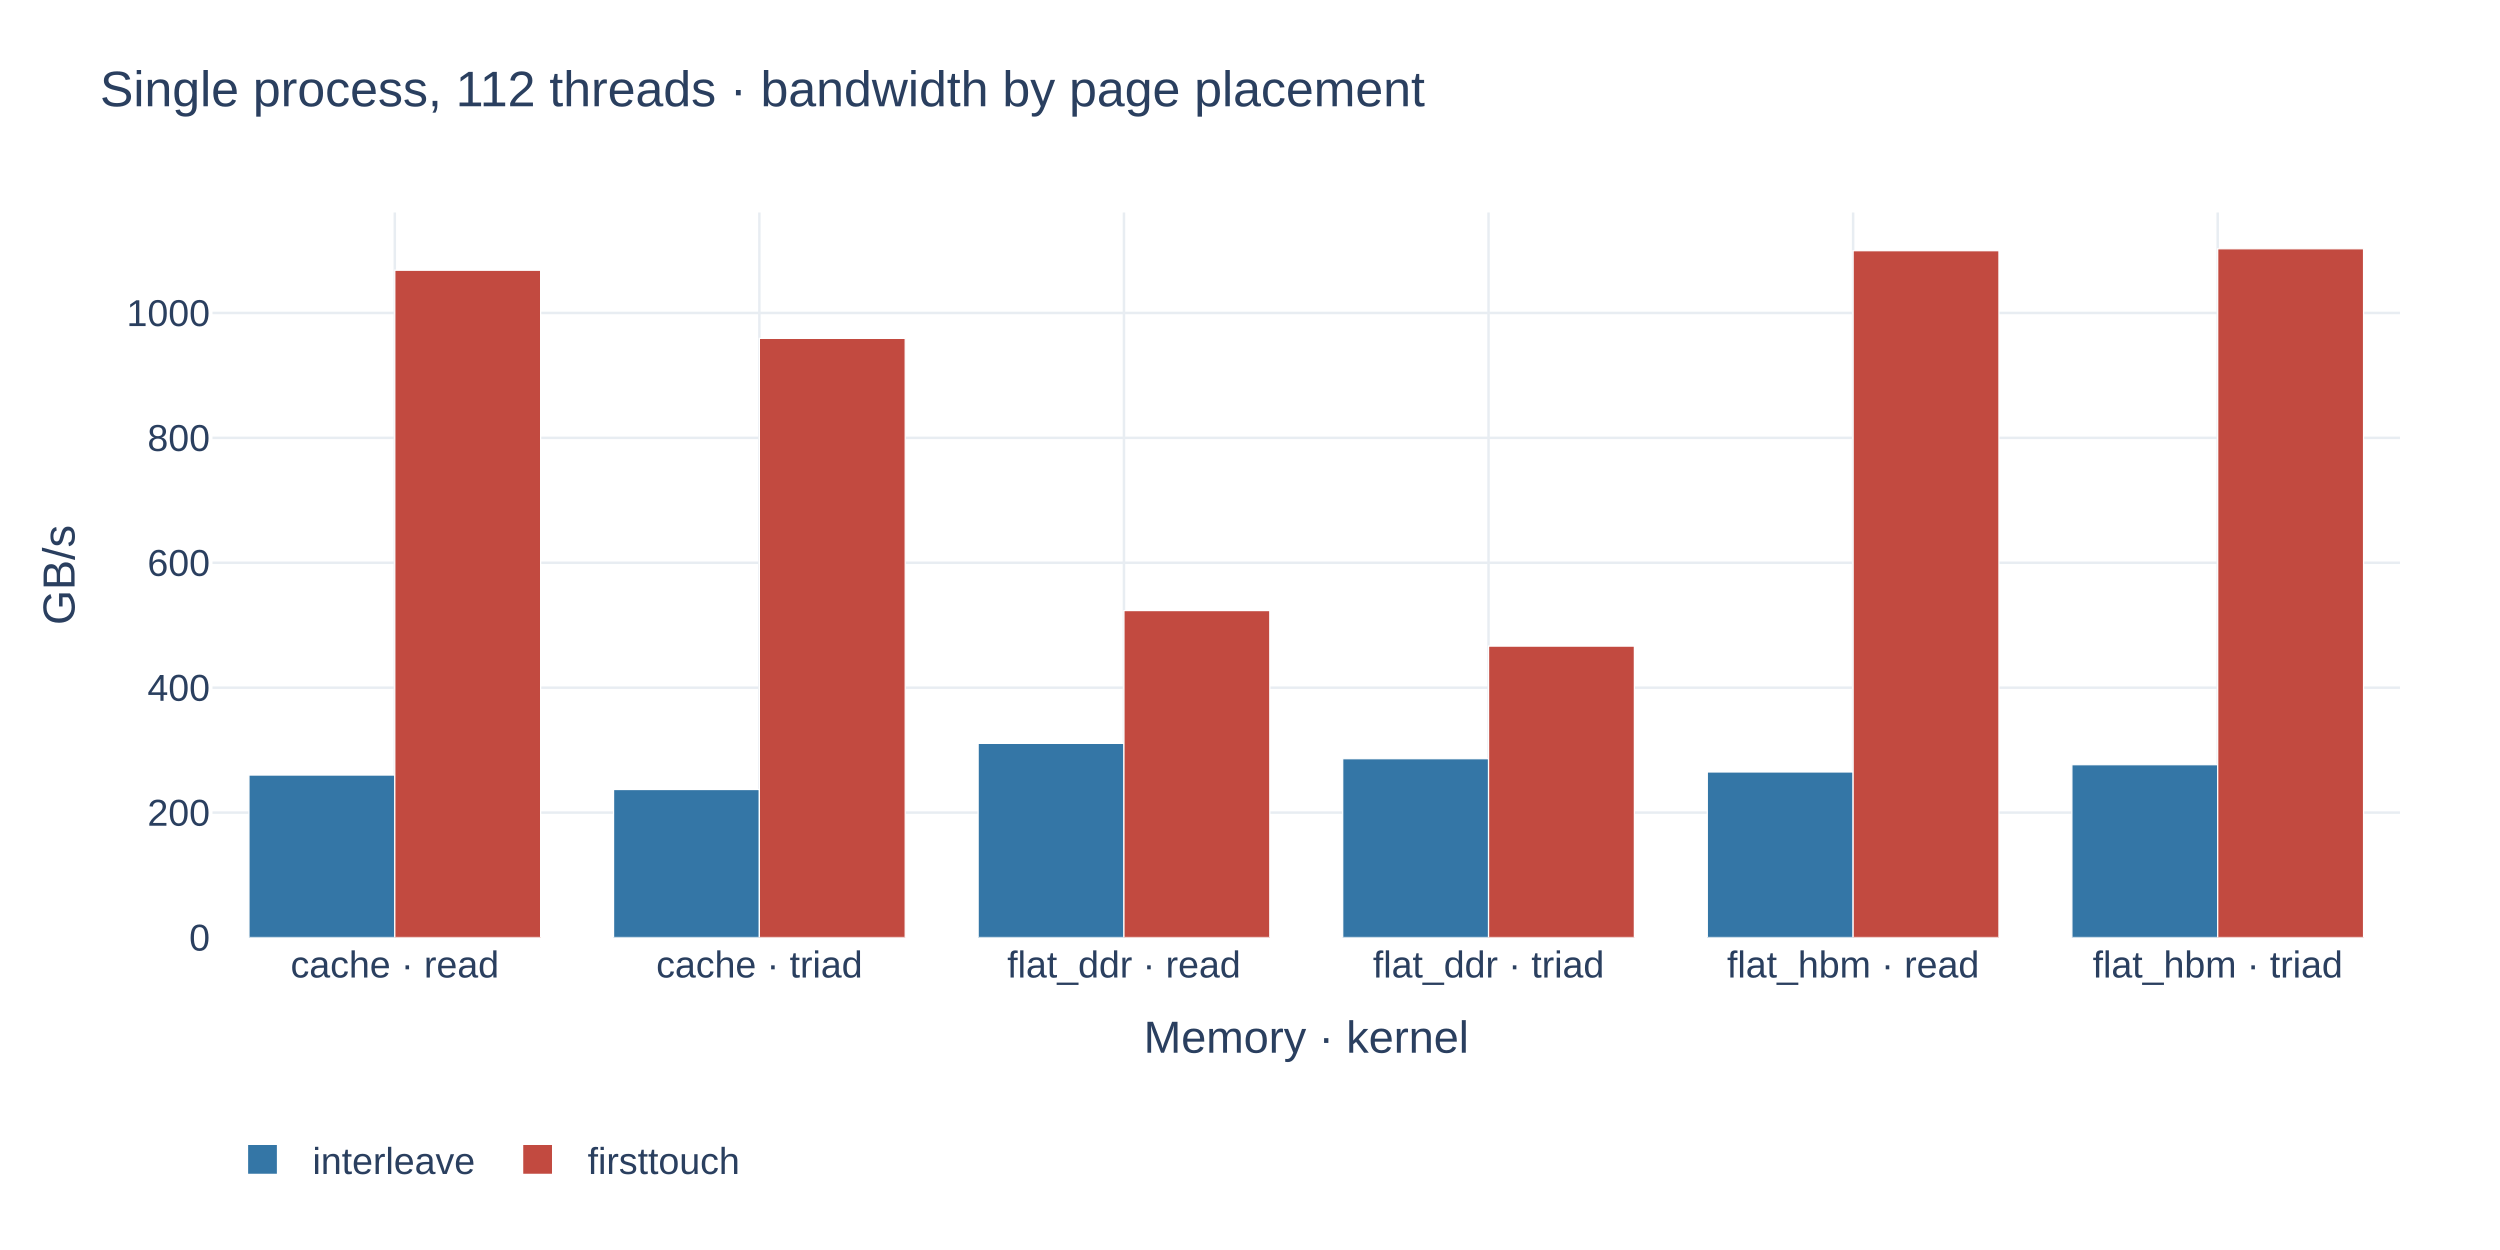
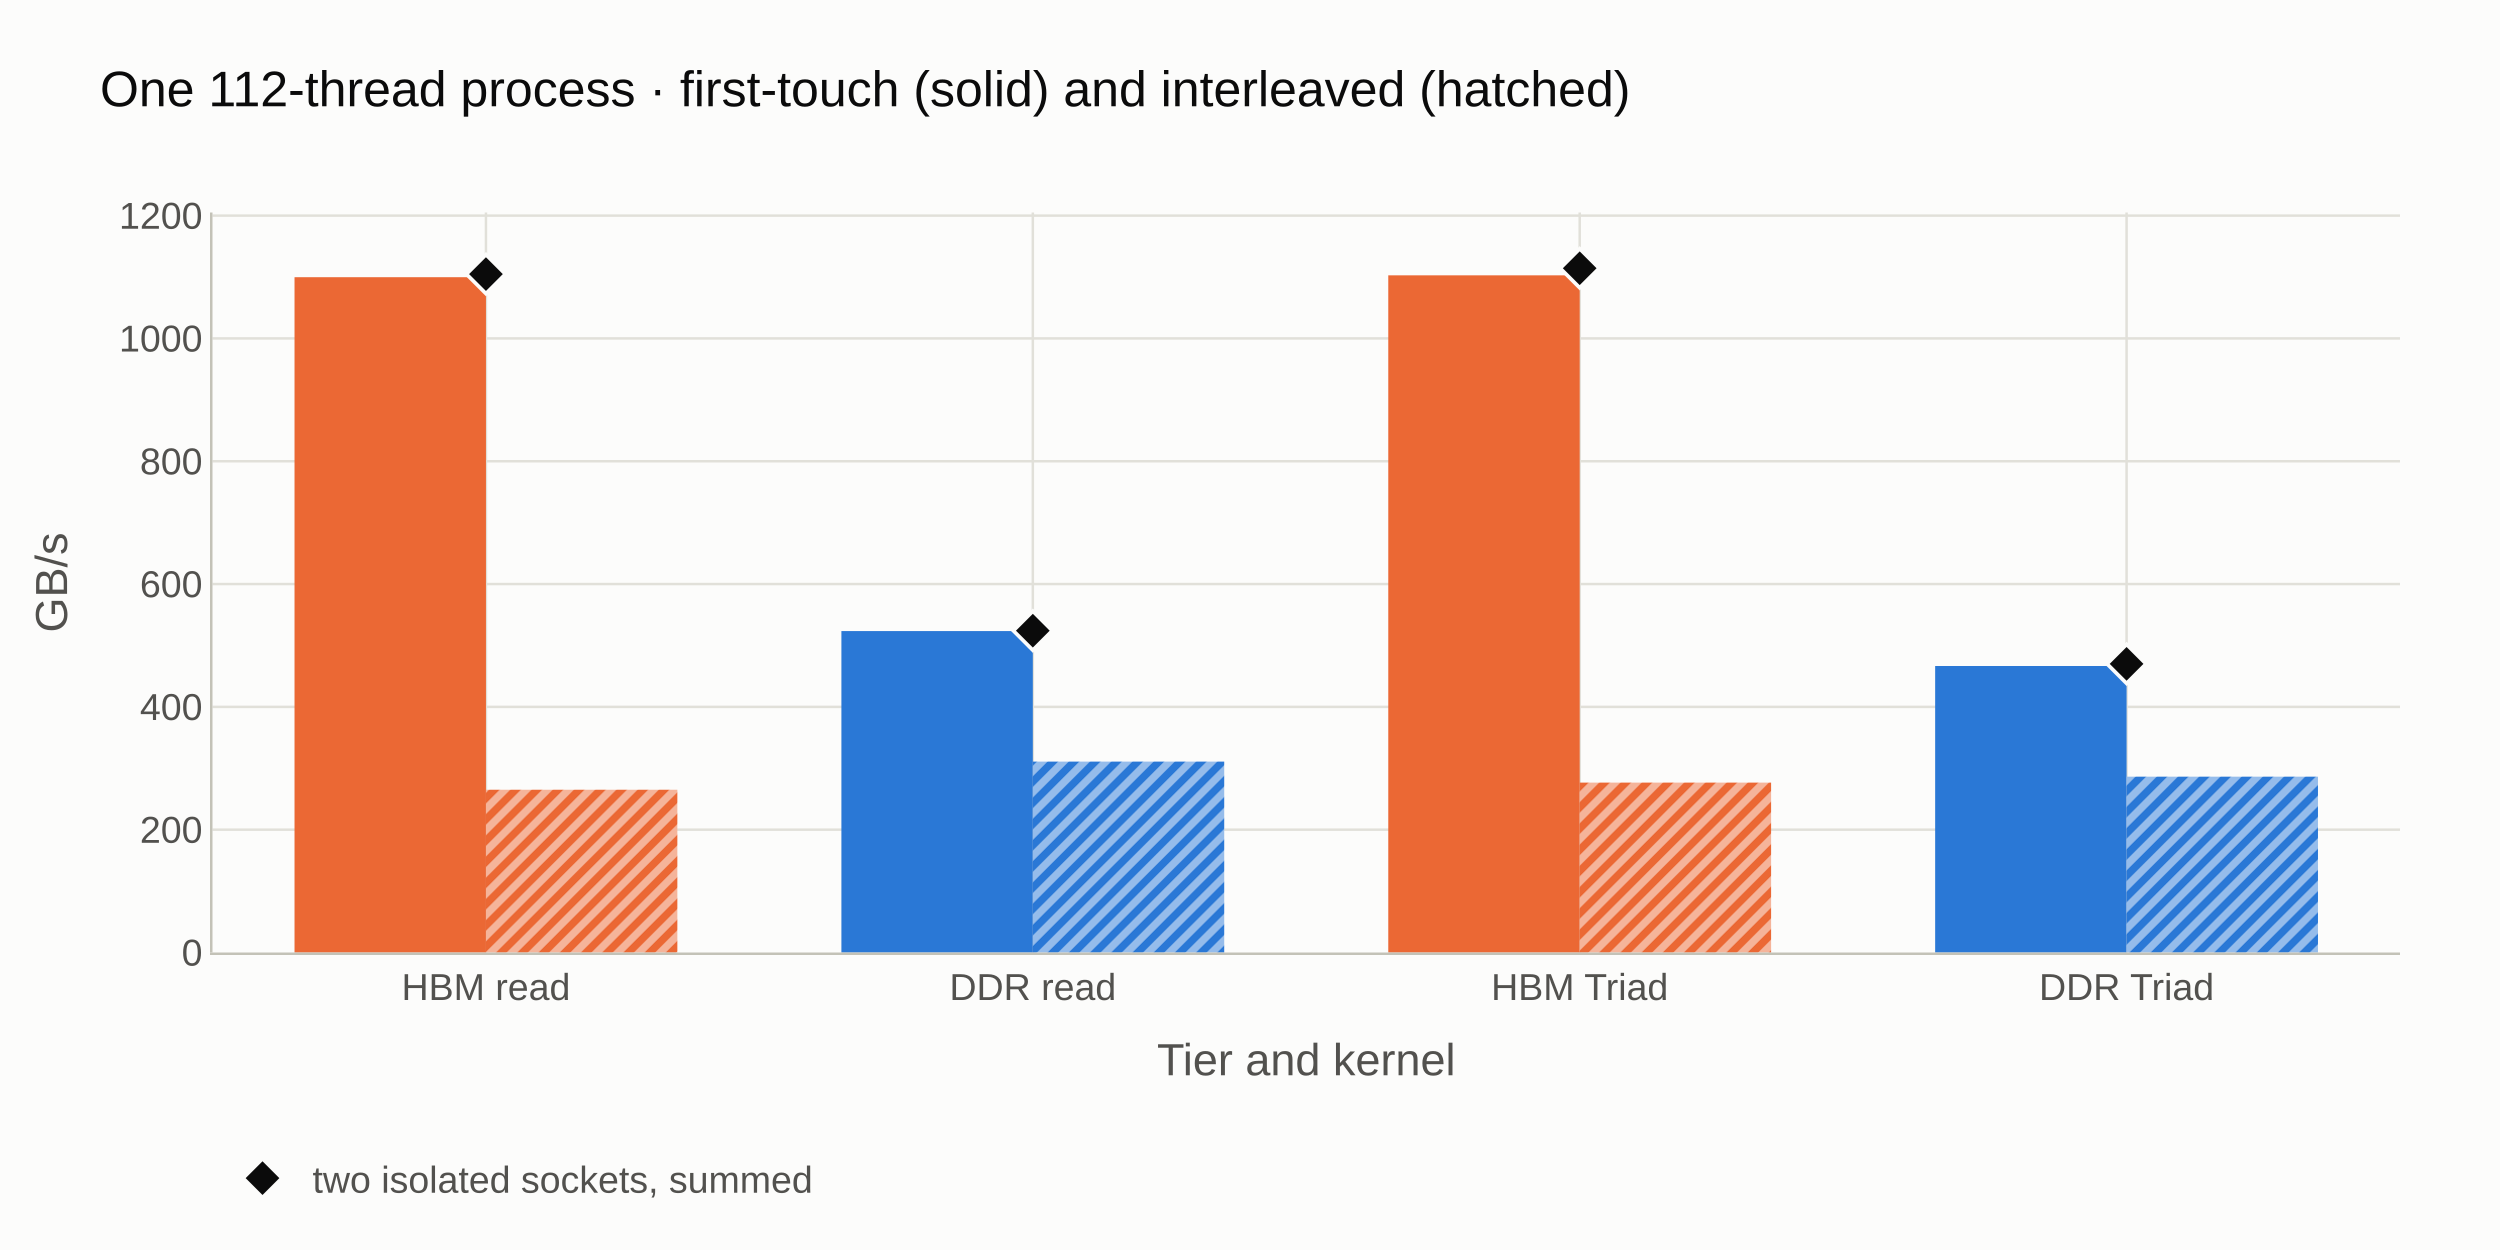
<svg xmlns="http://www.w3.org/2000/svg" class="main-svg" width="1000" height="500" style="" viewBox="0 0 1000 500">
-   <rect x="0" y="0" width="1000" height="500" style="fill: rgb(255, 255, 255); fill-opacity: 1;" />
-   <defs id="defs-456f16">
+   <rect x="0" y="0" width="1000" height="500" style="fill: rgb(252, 252, 251); fill-opacity: 1;" />
+   <defs id="defs-135242">
    <g class="clips">
-       <clipPath id="clip456f16xyplot" class="plotclip">
-         <rect width="875" height="290" />
-       </clipPath>
-       <clipPath class="axesclip" id="clip456f16x">
+       <clipPath id="clip135242xyplot" class="plotclip">
+         <rect width="875" height="296" />
+       </clipPath>
+       <clipPath class="axesclip" id="clip135242x">
        <rect x="85" y="0" width="875" height="500" />
      </clipPath>
-       <clipPath class="axesclip" id="clip456f16y">
-         <rect x="0" y="85" width="1000" height="290" />
-       </clipPath>
-       <clipPath class="axesclip" id="clip456f16xy">
-         <rect x="85" y="85" width="875" height="290" />
+       <clipPath class="axesclip" id="clip135242y">
+         <rect x="0" y="85" width="1000" height="296" />
+       </clipPath>
+       <clipPath class="axesclip" id="clip135242xy">
+         <rect x="85" y="85" width="875" height="296" />
      </clipPath>
    </g>
    <g class="gradients" />
-     <g class="patterns" />
+     <g class="patterns">
+       <pattern id="p135242-00b4ed-0" width="8.485px" height="8.485px" patternUnits="userSpaceOnUse" patternTransform="">
+         <rect width="8.485px" height="8.485px" fill="rgb(235, 104, 52)" fill-opacity="1" />
+         <path d="M-2.121,2.121l4.243,-4.243M0,8.485L8.485,0M6.364,10.607l4.243,-4.243" opacity="0.5" stroke="rgb(255, 255, 255)" stroke-width="3px" />
+       </pattern>
+       <pattern id="p135242-00b4ed-1" width="8.485px" height="8.485px" patternUnits="userSpaceOnUse" patternTransform="">
+         <rect width="8.485px" height="8.485px" fill="rgb(42, 120, 214)" fill-opacity="1" />
+         <path d="M-2.121,2.121l4.243,-4.243M0,8.485L8.485,0M6.364,10.607l4.243,-4.243" opacity="0.5" stroke="rgb(255, 255, 255)" stroke-width="3px" />
+       </pattern>
+       <pattern id="p135242-00b4ed-2" width="8.485px" height="8.485px" patternUnits="userSpaceOnUse" patternTransform="">
+         <rect width="8.485px" height="8.485px" fill="rgb(235, 104, 52)" fill-opacity="1" />
+         <path d="M-2.121,2.121l4.243,-4.243M0,8.485L8.485,0M6.364,10.607l4.243,-4.243" opacity="0.5" stroke="rgb(255, 255, 255)" stroke-width="3px" />
+       </pattern>
+       <pattern id="p135242-00b4ed-3" width="8.485px" height="8.485px" patternUnits="userSpaceOnUse" patternTransform="">
+         <rect width="8.485px" height="8.485px" fill="rgb(42, 120, 214)" fill-opacity="1" />
+         <path d="M-2.121,2.121l4.243,-4.243M0,8.485L8.485,0M6.364,10.607l4.243,-4.243" opacity="0.5" stroke="rgb(255, 255, 255)" stroke-width="3px" />
+       </pattern>
+     </g>
  </defs>
  <g class="bglayer" />
  <g class="layer-below">
    <g class="imagelayer" />
    <g class="shapelayer" />
  </g>
  <g class="cartesianlayer">
    <g class="subplot xy">
      <g class="layer-subplot">
        <g class="shapelayer" />
        <g class="imagelayer" />
      </g>
      <g class="minor-gridlayer">
        <g class="x" />
        <g class="y" />
      </g>
      <g class="gridlayer">
        <g class="x">
-           <path class="xgrid crisp" transform="translate(157.92,0)" d="M0,85v290" style="stroke: rgb(232, 237, 242); stroke-opacity: 1; stroke-width: 1px;" />
-           <path class="xgrid crisp" transform="translate(303.75,0)" d="M0,85v290" style="stroke: rgb(232, 237, 242); stroke-opacity: 1; stroke-width: 1px;" />
-           <path class="xgrid crisp" transform="translate(449.58,0)" d="M0,85v290" style="stroke: rgb(232, 237, 242); stroke-opacity: 1; stroke-width: 1px;" />
-           <path class="xgrid crisp" transform="translate(595.42,0)" d="M0,85v290" style="stroke: rgb(232, 237, 242); stroke-opacity: 1; stroke-width: 1px;" />
-           <path class="xgrid crisp" transform="translate(741.25,0)" d="M0,85v290" style="stroke: rgb(232, 237, 242); stroke-opacity: 1; stroke-width: 1px;" />
-           <path class="xgrid crisp" transform="translate(887.08,0)" d="M0,85v290" style="stroke: rgb(232, 237, 242); stroke-opacity: 1; stroke-width: 1px;" />
+           <path class="xgrid crisp" transform="translate(194.38,0)" d="M0,85v296" style="stroke: rgb(225, 224, 217); stroke-opacity: 1; stroke-width: 1px;" />
+           <path class="xgrid crisp" transform="translate(413.13,0)" d="M0,85v296" style="stroke: rgb(225, 224, 217); stroke-opacity: 1; stroke-width: 1px;" />
+           <path class="xgrid crisp" transform="translate(631.88,0)" d="M0,85v296" style="stroke: rgb(225, 224, 217); stroke-opacity: 1; stroke-width: 1px;" />
+           <path class="xgrid crisp" transform="translate(850.63,0)" d="M0,85v296" style="stroke: rgb(225, 224, 217); stroke-opacity: 1; stroke-width: 1px;" />
        </g>
        <g class="y">
-           <path class="ygrid crisp" transform="translate(0,325.04)" d="M85,0h875" style="stroke: rgb(232, 237, 242); stroke-opacity: 1; stroke-width: 1px;" />
-           <path class="ygrid crisp" transform="translate(0,275.07)" d="M85,0h875" style="stroke: rgb(232, 237, 242); stroke-opacity: 1; stroke-width: 1px;" />
-           <path class="ygrid crisp" transform="translate(0,225.11)" d="M85,0h875" style="stroke: rgb(232, 237, 242); stroke-opacity: 1; stroke-width: 1px;" />
-           <path class="ygrid crisp" transform="translate(0,175.14)" d="M85,0h875" style="stroke: rgb(232, 237, 242); stroke-opacity: 1; stroke-width: 1px;" />
-           <path class="ygrid crisp" transform="translate(0,125.18)" d="M85,0h875" style="stroke: rgb(232, 237, 242); stroke-opacity: 1; stroke-width: 1px;" />
+           <path class="ygrid crisp" transform="translate(0,331.87)" d="M85,0h875" style="stroke: rgb(225, 224, 217); stroke-opacity: 1; stroke-width: 1px;" />
+           <path class="ygrid crisp" transform="translate(0,282.75)" d="M85,0h875" style="stroke: rgb(225, 224, 217); stroke-opacity: 1; stroke-width: 1px;" />
+           <path class="ygrid crisp" transform="translate(0,233.62)" d="M85,0h875" style="stroke: rgb(225, 224, 217); stroke-opacity: 1; stroke-width: 1px;" />
+           <path class="ygrid crisp" transform="translate(0,184.5)" d="M85,0h875" style="stroke: rgb(225, 224, 217); stroke-opacity: 1; stroke-width: 1px;" />
+           <path class="ygrid crisp" transform="translate(0,135.37)" d="M85,0h875" style="stroke: rgb(225, 224, 217); stroke-opacity: 1; stroke-width: 1px;" />
+           <path class="ygrid crisp" transform="translate(0,86.25)" d="M85,0h875" style="stroke: rgb(225, 224, 217); stroke-opacity: 1; stroke-width: 1px;" />
        </g>
      </g>
      <g class="zerolinelayer" />
      <g class="layer-between">
        <g class="shapelayer" />
        <g class="imagelayer" />
      </g>
      <path class="xlines-below" />
      <path class="ylines-below" />
      <g class="overlines-below" />
      <g class="xaxislayer-below" />
      <g class="yaxislayer-below" />
      <g class="overaxes-below" />
      <g class="overplot">
-         <g class="xy" transform="translate(85,85)" clip-path="url(#clip456f16xyplot)">
+         <g class="xy" transform="translate(85,85)" clip-path="url(#clip135242xyplot)">
          <g class="barlayer mlayer">
            <g class="trace bars" style="opacity: 1;">
              <g class="points">
                <g class="point">
-                   <path d="M14.58,290V225.03H72.92V290Z" style="vector-effect: none; opacity: 1; stroke-width: 0.5px; fill: rgb(52, 118, 166); fill-opacity: 1; stroke: rgb(255, 255, 255); stroke-opacity: 1;" />
-                 </g>
-                 <g class="point">
-                   <path d="M160.42,290V230.79H218.75V290Z" style="vector-effect: none; opacity: 1; stroke-width: 0.5px; fill: rgb(52, 118, 166); fill-opacity: 1; stroke: rgb(255, 255, 255); stroke-opacity: 1;" />
-                 </g>
-                 <g class="point">
-                   <path d="M306.25,290V212.35H364.58V290Z" style="vector-effect: none; opacity: 1; stroke-width: 0.5px; fill: rgb(52, 118, 166); fill-opacity: 1; stroke: rgb(255, 255, 255); stroke-opacity: 1;" />
-                 </g>
-                 <g class="point">
-                   <path d="M452.08,290V218.48H510.42V290Z" style="vector-effect: none; opacity: 1; stroke-width: 0.5px; fill: rgb(52, 118, 166); fill-opacity: 1; stroke: rgb(255, 255, 255); stroke-opacity: 1;" />
-                 </g>
-                 <g class="point">
-                   <path d="M597.92,290V223.79H656.25V290Z" style="vector-effect: none; opacity: 1; stroke-width: 0.5px; fill: rgb(52, 118, 166); fill-opacity: 1; stroke: rgb(255, 255, 255); stroke-opacity: 1;" />
-                 </g>
-                 <g class="point">
-                   <path d="M743.75,290V220.88H802.08V290Z" style="vector-effect: none; opacity: 1; stroke-width: 0.5px; fill: rgb(52, 118, 166); fill-opacity: 1; stroke: rgb(255, 255, 255); stroke-opacity: 1;" />
+                   <path d="M32.81,296V25.88H109.38V296Z" style="vector-effect: none; opacity: 1; stroke-width: 0px; fill: rgb(235, 104, 52); fill-opacity: 1;" />
+                 </g>
+                 <g class="point">
+                   <path d="M251.56,296V167.43H328.13V296Z" style="vector-effect: none; opacity: 1; stroke-width: 0px; fill: rgb(42, 120, 214); fill-opacity: 1;" />
+                 </g>
+                 <g class="point">
+                   <path d="M470.31,296V25.13H546.88V296Z" style="vector-effect: none; opacity: 1; stroke-width: 0px; fill: rgb(235, 104, 52); fill-opacity: 1;" />
+                 </g>
+                 <g class="point">
+                   <path d="M689.06,296V181.4H765.63V296Z" style="vector-effect: none; opacity: 1; stroke-width: 0px; fill: rgb(42, 120, 214); fill-opacity: 1;" />
                </g>
              </g>
            </g>
            <g class="trace bars" style="opacity: 1;">
              <g class="points">
                <g class="point">
-                   <path d="M72.92,290V23.09H131.25V290Z" style="vector-effect: none; opacity: 1; stroke-width: 0.5px; fill: rgb(194, 74, 64); fill-opacity: 1; stroke: rgb(255, 255, 255); stroke-opacity: 1;" />
-                 </g>
-                 <g class="point">
-                   <path d="M218.75,290V50.34H277.08V290Z" style="vector-effect: none; opacity: 1; stroke-width: 0.5px; fill: rgb(194, 74, 64); fill-opacity: 1; stroke: rgb(255, 255, 255); stroke-opacity: 1;" />
-                 </g>
-                 <g class="point">
-                   <path d="M364.58,290V159.24H422.92V290Z" style="vector-effect: none; opacity: 1; stroke-width: 0.5px; fill: rgb(194, 74, 64); fill-opacity: 1; stroke: rgb(255, 255, 255); stroke-opacity: 1;" />
-                 </g>
-                 <g class="point">
-                   <path d="M510.42,290V173.44H568.75V290Z" style="vector-effect: none; opacity: 1; stroke-width: 0.5px; fill: rgb(194, 74, 64); fill-opacity: 1; stroke: rgb(255, 255, 255); stroke-opacity: 1;" />
-                 </g>
-                 <g class="point">
-                   <path d="M656.25,290V15.27H714.58V290Z" style="vector-effect: none; opacity: 1; stroke-width: 0.5px; fill: rgb(194, 74, 64); fill-opacity: 1; stroke: rgb(255, 255, 255); stroke-opacity: 1;" />
-                 </g>
-                 <g class="point">
-                   <path d="M802.08,290V14.5H860.42V290Z" style="vector-effect: none; opacity: 1; stroke-width: 0.5px; fill: rgb(194, 74, 64); fill-opacity: 1; stroke: rgb(255, 255, 255); stroke-opacity: 1;" />
+                   <path d="M109.38,296V230.9H185.94V296Z" class="pattern_filled" style="vector-effect: none; opacity: 1; stroke-width: 0px; fill: url('#p135242-00b4ed-0');" />
+                 </g>
+                 <g class="point">
+                   <path d="M328.13,296V219.65H404.69V296Z" class="pattern_filled" style="vector-effect: none; opacity: 1; stroke-width: 0px; fill: url('#p135242-00b4ed-1');" />
+                 </g>
+                 <g class="point">
+                   <path d="M546.88,296V228.04H623.44V296Z" class="pattern_filled" style="vector-effect: none; opacity: 1; stroke-width: 0px; fill: url('#p135242-00b4ed-2');" />
+                 </g>
+                 <g class="point">
+                   <path d="M765.63,296V225.68H842.19V296Z" class="pattern_filled" style="vector-effect: none; opacity: 1; stroke-width: 0px; fill: url('#p135242-00b4ed-3');" />
                </g>
              </g>
            </g>
          </g>
+           <g class="scatterlayer mlayer">
+             <g class="trace scatter traceebb5a2" style="stroke-miterlimit: 2; opacity: 1;">
+               <g class="fills" />
+               <g class="errorbars" />
+               <g class="lines" />
+               <g class="points">
+                 <path class="point" transform="translate(109.38,24.64)" d="M7.8,0L0,7.8L-7.8,0L0,-7.8Z" style="opacity: 1; stroke-width: 1.5px; fill: rgb(11, 11, 11); fill-opacity: 1; stroke: rgb(252, 252, 251); stroke-opacity: 1;" />
+                 <path class="point" transform="translate(328.13,167.27)" d="M7.8,0L0,7.8L-7.8,0L0,-7.8Z" style="opacity: 1; stroke-width: 1.5px; fill: rgb(11, 11, 11); fill-opacity: 1; stroke: rgb(252, 252, 251); stroke-opacity: 1;" />
+                 <path class="point" transform="translate(546.88,22.3)" d="M7.8,0L0,7.8L-7.8,0L0,-7.8Z" style="opacity: 1; stroke-width: 1.5px; fill: rgb(11, 11, 11); fill-opacity: 1; stroke: rgb(252, 252, 251); stroke-opacity: 1;" />
+                 <path class="point" transform="translate(765.63,180.55)" d="M7.8,0L0,7.8L-7.8,0L0,-7.8Z" style="opacity: 1; stroke-width: 1.5px; fill: rgb(11, 11, 11); fill-opacity: 1; stroke: rgb(252, 252, 251); stroke-opacity: 1;" />
+               </g>
+               <g class="text" />
+             </g>
+           </g>
        </g>
      </g>
      <g class="zerolinelayer-above" />
-       <path class="xlines-above crisp" d="M0,0" style="fill: none;" />
-       <path class="ylines-above crisp" d="M0,0" style="fill: none;" />
+       <path class="xlines-above crisp" d="M84,381.5H960" style="fill: none; stroke-width: 1px; stroke: rgb(195, 194, 183); stroke-opacity: 1;" />
+       <path class="ylines-above crisp" d="M84.5,85V381" style="fill: none; stroke-width: 1px; stroke: rgb(195, 194, 183); stroke-opacity: 1;" />
      <g class="overlines-above" />
      <g class="xaxislayer-above">
        <g class="xtick">
-           <text text-anchor="middle" x="0" y="391" transform="translate(157.92,0)" style="font-family: Arial; font-size: 15px; fill: rgb(42, 63, 95); fill-opacity: 1; white-space: pre;">cache · read</text>
-         </g>
-         <g class="xtick">
-           <text text-anchor="middle" x="0" y="391" transform="translate(303.75,0)" style="font-family: Arial; font-size: 15px; fill: rgb(42, 63, 95); fill-opacity: 1; white-space: pre;">cache · triad</text>
-         </g>
-         <g class="xtick">
-           <text text-anchor="middle" x="0" y="391" transform="translate(449.58,0)" style="font-family: Arial; font-size: 15px; fill: rgb(42, 63, 95); fill-opacity: 1; white-space: pre;">flat_ddr · read</text>
-         </g>
-         <g class="xtick">
-           <text text-anchor="middle" x="0" y="391" transform="translate(595.42,0)" style="font-family: Arial; font-size: 15px; fill: rgb(42, 63, 95); fill-opacity: 1; white-space: pre;">flat_ddr · triad</text>
-         </g>
-         <g class="xtick">
-           <text text-anchor="middle" x="0" y="391" transform="translate(741.25,0)" style="font-family: Arial; font-size: 15px; fill: rgb(42, 63, 95); fill-opacity: 1; white-space: pre;">flat_hbm · read</text>
-         </g>
-         <g class="xtick">
-           <text text-anchor="middle" x="0" y="391" transform="translate(887.08,0)" style="font-family: Arial; font-size: 15px; fill: rgb(42, 63, 95); fill-opacity: 1; white-space: pre;">flat_hbm · triad</text>
+           <text text-anchor="middle" x="0" y="400" transform="translate(194.38,0)" style="font-family: Arial; font-size: 15px; fill: rgb(82, 81, 78); fill-opacity: 1; white-space: pre;">HBM read</text>
+         </g>
+         <g class="xtick">
+           <text text-anchor="middle" x="0" y="400" transform="translate(413.13,0)" style="font-family: Arial; font-size: 15px; fill: rgb(82, 81, 78); fill-opacity: 1; white-space: pre;">DDR read</text>
+         </g>
+         <g class="xtick">
+           <text text-anchor="middle" x="0" y="400" transform="translate(631.88,0)" style="font-family: Arial; font-size: 15px; fill: rgb(82, 81, 78); fill-opacity: 1; white-space: pre;">HBM Triad</text>
+         </g>
+         <g class="xtick">
+           <text text-anchor="middle" x="0" y="400" transform="translate(850.63,0)" style="font-family: Arial; font-size: 15px; fill: rgb(82, 81, 78); fill-opacity: 1; white-space: pre;">DDR Triad</text>
        </g>
      </g>
      <g class="yaxislayer-above">
        <g class="ytick">
-           <text text-anchor="end" x="84" y="5.25" transform="translate(0,375)" style="font-family: Arial; font-size: 15px; fill: rgb(42, 63, 95); fill-opacity: 1; white-space: pre;">0</text>
-         </g>
-         <g class="ytick">
-           <text text-anchor="end" x="84" y="5.25" style="font-family: Arial; font-size: 15px; fill: rgb(42, 63, 95); fill-opacity: 1; white-space: pre;" transform="translate(0,325.04)">200</text>
-         </g>
-         <g class="ytick">
-           <text text-anchor="end" x="84" y="5.25" style="font-family: Arial; font-size: 15px; fill: rgb(42, 63, 95); fill-opacity: 1; white-space: pre;" transform="translate(0,275.07)">400</text>
-         </g>
-         <g class="ytick">
-           <text text-anchor="end" x="84" y="5.25" style="font-family: Arial; font-size: 15px; fill: rgb(42, 63, 95); fill-opacity: 1; white-space: pre;" transform="translate(0,225.11)">600</text>
-         </g>
-         <g class="ytick">
-           <text text-anchor="end" x="84" y="5.25" style="font-family: Arial; font-size: 15px; fill: rgb(42, 63, 95); fill-opacity: 1; white-space: pre;" transform="translate(0,175.14)">800</text>
-         </g>
-         <g class="ytick">
-           <text text-anchor="end" x="84" y="5.25" style="font-family: Arial; font-size: 15px; fill: rgb(42, 63, 95); fill-opacity: 1; white-space: pre;" transform="translate(0,125.18)">1000</text>
+           <text text-anchor="end" x="81" y="5.25" transform="translate(0,381)" style="font-family: Arial; font-size: 15px; fill: rgb(82, 81, 78); fill-opacity: 1; white-space: pre;">0</text>
+         </g>
+         <g class="ytick">
+           <text text-anchor="end" x="81" y="5.25" style="font-family: Arial; font-size: 15px; fill: rgb(82, 81, 78); fill-opacity: 1; white-space: pre;" transform="translate(0,331.87)">200</text>
+         </g>
+         <g class="ytick">
+           <text text-anchor="end" x="81" y="5.25" style="font-family: Arial; font-size: 15px; fill: rgb(82, 81, 78); fill-opacity: 1; white-space: pre;" transform="translate(0,282.75)">400</text>
+         </g>
+         <g class="ytick">
+           <text text-anchor="end" x="81" y="5.25" style="font-family: Arial; font-size: 15px; fill: rgb(82, 81, 78); fill-opacity: 1; white-space: pre;" transform="translate(0,233.62)">600</text>
+         </g>
+         <g class="ytick">
+           <text text-anchor="end" x="81" y="5.25" style="font-family: Arial; font-size: 15px; fill: rgb(82, 81, 78); fill-opacity: 1; white-space: pre;" transform="translate(0,184.5)">800</text>
+         </g>
+         <g class="ytick">
+           <text text-anchor="end" x="81" y="5.25" style="font-family: Arial; font-size: 15px; fill: rgb(82, 81, 78); fill-opacity: 1; white-space: pre;" transform="translate(0,135.37)">1000</text>
+         </g>
+         <g class="ytick">
+           <text text-anchor="end" x="81" y="5.25" style="font-family: Arial; font-size: 15px; fill: rgb(82, 81, 78); fill-opacity: 1; white-space: pre;" transform="translate(0,86.25)">1200</text>
        </g>
      </g>
      <g class="overaxes-above" />
    </g>
  </g>
  <g class="polarlayer" />
  <g class="smithlayer" />
  <g class="ternarylayer" />
  <g class="geolayer" />
  <g class="funnelarealayer" />
  <g class="pielayer" />
  <g class="iciclelayer" />
  <g class="treemaplayer" />
  <g class="sunburstlayer" />
  <g class="glimages" />
-   <defs id="topdefs-456f16">
+   <defs id="topdefs-135242">
    <g class="clips" />
-     <clipPath id="legend456f16">
-       <rect width="216" height="33" x="0" y="0" />
+     <clipPath id="legend135242">
+       <rect width="246" height="33" x="0" y="0" />
    </clipPath>
  </defs>
  <g class="layer-above">
    <g class="imagelayer" />
    <g class="shapelayer" />
  </g>
  <g class="infolayer">
-     <g class="legend" pointer-events="all" transform="translate(85,447.5)">
-       <rect class="bg" shape-rendering="crispEdges" style="stroke: rgb(68, 68, 68); stroke-opacity: 1; fill: rgb(255, 255, 255); fill-opacity: 1; stroke-width: 0px;" width="216" height="33" x="0" y="0" />
-       <g class="scrollbox" transform="" clip-path="url(#legend456f16)">
+     <g class="legend" pointer-events="all" transform="translate(85,455)">
+       <rect class="bg" shape-rendering="crispEdges" style="stroke: rgb(68, 68, 68); stroke-opacity: 1; fill: rgb(252, 252, 251); fill-opacity: 1; stroke-width: 0px;" width="246" height="33" x="0" y="0" />
+       <g class="scrollbox" transform="" clip-path="url(#legend135242)">
        <g class="groups">
          <g class="traces" transform="translate(0,16.25)" style="opacity: 1;">
-             <text class="legendtext" text-anchor="start" x="40" y="5.85" style="font-family: Arial; font-size: 15px; fill: rgb(42, 63, 95); fill-opacity: 1; white-space: pre;">interleave</text>
+             <text class="legendtext" text-anchor="start" x="40" y="5.85" style="font-family: Arial; font-size: 15px; fill: rgb(82, 81, 78); fill-opacity: 1; white-space: pre;">two isolated sockets, summed</text>
            <g class="layers" style="opacity: 1;">
              <g class="legendfill" />
              <g class="legendlines" />
              <g class="legendsymbols">
                <g class="legendpoints">
-                   <path class="legendundefined" d="M6,6H-6V-6H6Z" transform="translate(20,0)" style="stroke-width: 0.5px; fill: rgb(52, 118, 166); fill-opacity: 1; stroke: rgb(255, 255, 255); stroke-opacity: 1;" />
-                 </g>
-               </g>
-             </g>
-             <rect class="legendtoggle" x="0" y="-11.25" width="107.547" height="22.5" style="fill: rgb(0, 0, 0); fill-opacity: 0;" />
+                   <path class="scatterpts" transform="translate(20,0)" d="M7.8,0L0,7.8L-7.8,0L0,-7.8Z" style="opacity: 1; stroke-width: 1.5px; fill: rgb(11, 11, 11); fill-opacity: 1; stroke: rgb(252, 252, 251); stroke-opacity: 1;" />
+                 </g>
+               </g>
+             </g>
+             <rect class="legendtoggle" x="0" y="-11.25" width="242.594" height="22.5" style="fill: rgb(0, 0, 0); fill-opacity: 0;" />
          </g>
-           <g class="traces" transform="translate(110.0469,16.25)" style="opacity: 1;">
-             <text class="legendtext" text-anchor="start" x="40" y="5.85" style="font-family: Arial; font-size: 15px; fill: rgb(42, 63, 95); fill-opacity: 1; white-space: pre;">firsttouch</text>
-             <g class="layers" style="opacity: 1;">
-               <g class="legendfill" />
-               <g class="legendlines" />
-               <g class="legendsymbols">
-                 <g class="legendpoints">
-                   <path class="legendundefined" d="M6,6H-6V-6H6Z" transform="translate(20,0)" style="stroke-width: 0.5px; fill: rgb(194, 74, 64); fill-opacity: 1; stroke: rgb(255, 255, 255); stroke-opacity: 1;" />
-                 </g>
-               </g>
-             </g>
-             <rect class="legendtoggle" x="0" y="-11.25" width="103.359" height="22.5" style="fill: rgb(0, 0, 0); fill-opacity: 0;" />
-           </g>
        </g>
      </g>
      <rect class="scrollbar" rx="20" ry="3" width="0" height="0" style="fill: rgb(128, 139, 164); fill-opacity: 1;" x="0" y="0" />
    </g>
    <g class="g-gtitle">
-       <text class="gtitle" x="40" y="42.5" text-anchor="start" dy="0em" style="opacity: 1; font-family: Arial; font-size: 20px; fill: rgb(42, 63, 95); fill-opacity: 1; white-space: pre;">Single process, 112 threads · bandwidth by page placement</text>
+       <text class="gtitle" x="40" y="42.5" text-anchor="start" dy="0em" style="opacity: 1; font-family: Arial; font-size: 20px; fill: rgb(11, 11, 11); fill-opacity: 1; white-space: pre;">One 112-thread process · first-touch (solid) and interleaved (hatched)</text>
    </g>
    <g class="g-xtitle">
-       <text class="xtitle" x="522.5" y="421.1" text-anchor="middle" style="opacity: 1; font-family: Arial; font-size: 18px; fill: rgb(42, 63, 95); fill-opacity: 1; white-space: pre;">Memory · kernel</text>
+       <text class="xtitle" x="522.5" y="430.1" text-anchor="middle" style="opacity: 1; font-family: Arial; font-size: 18px; fill: rgb(82, 81, 78); fill-opacity: 1; white-space: pre;">Tier and kernel</text>
    </g>
    <g class="g-ytitle">
-       <text class="ytitle" transform="rotate(-90,29.825,230)" x="29.825" y="230" text-anchor="middle" style="opacity: 1; font-family: Arial; font-size: 18px; fill: rgb(42, 63, 95); fill-opacity: 1; white-space: pre;">GB/s</text>
+       <text class="ytitle" transform="rotate(-90,26.825,233)" x="26.825" y="233" text-anchor="middle" style="opacity: 1; font-family: Arial; font-size: 18px; fill: rgb(82, 81, 78); fill-opacity: 1; white-space: pre;">GB/s</text>
    </g>
  </g>
</svg>
